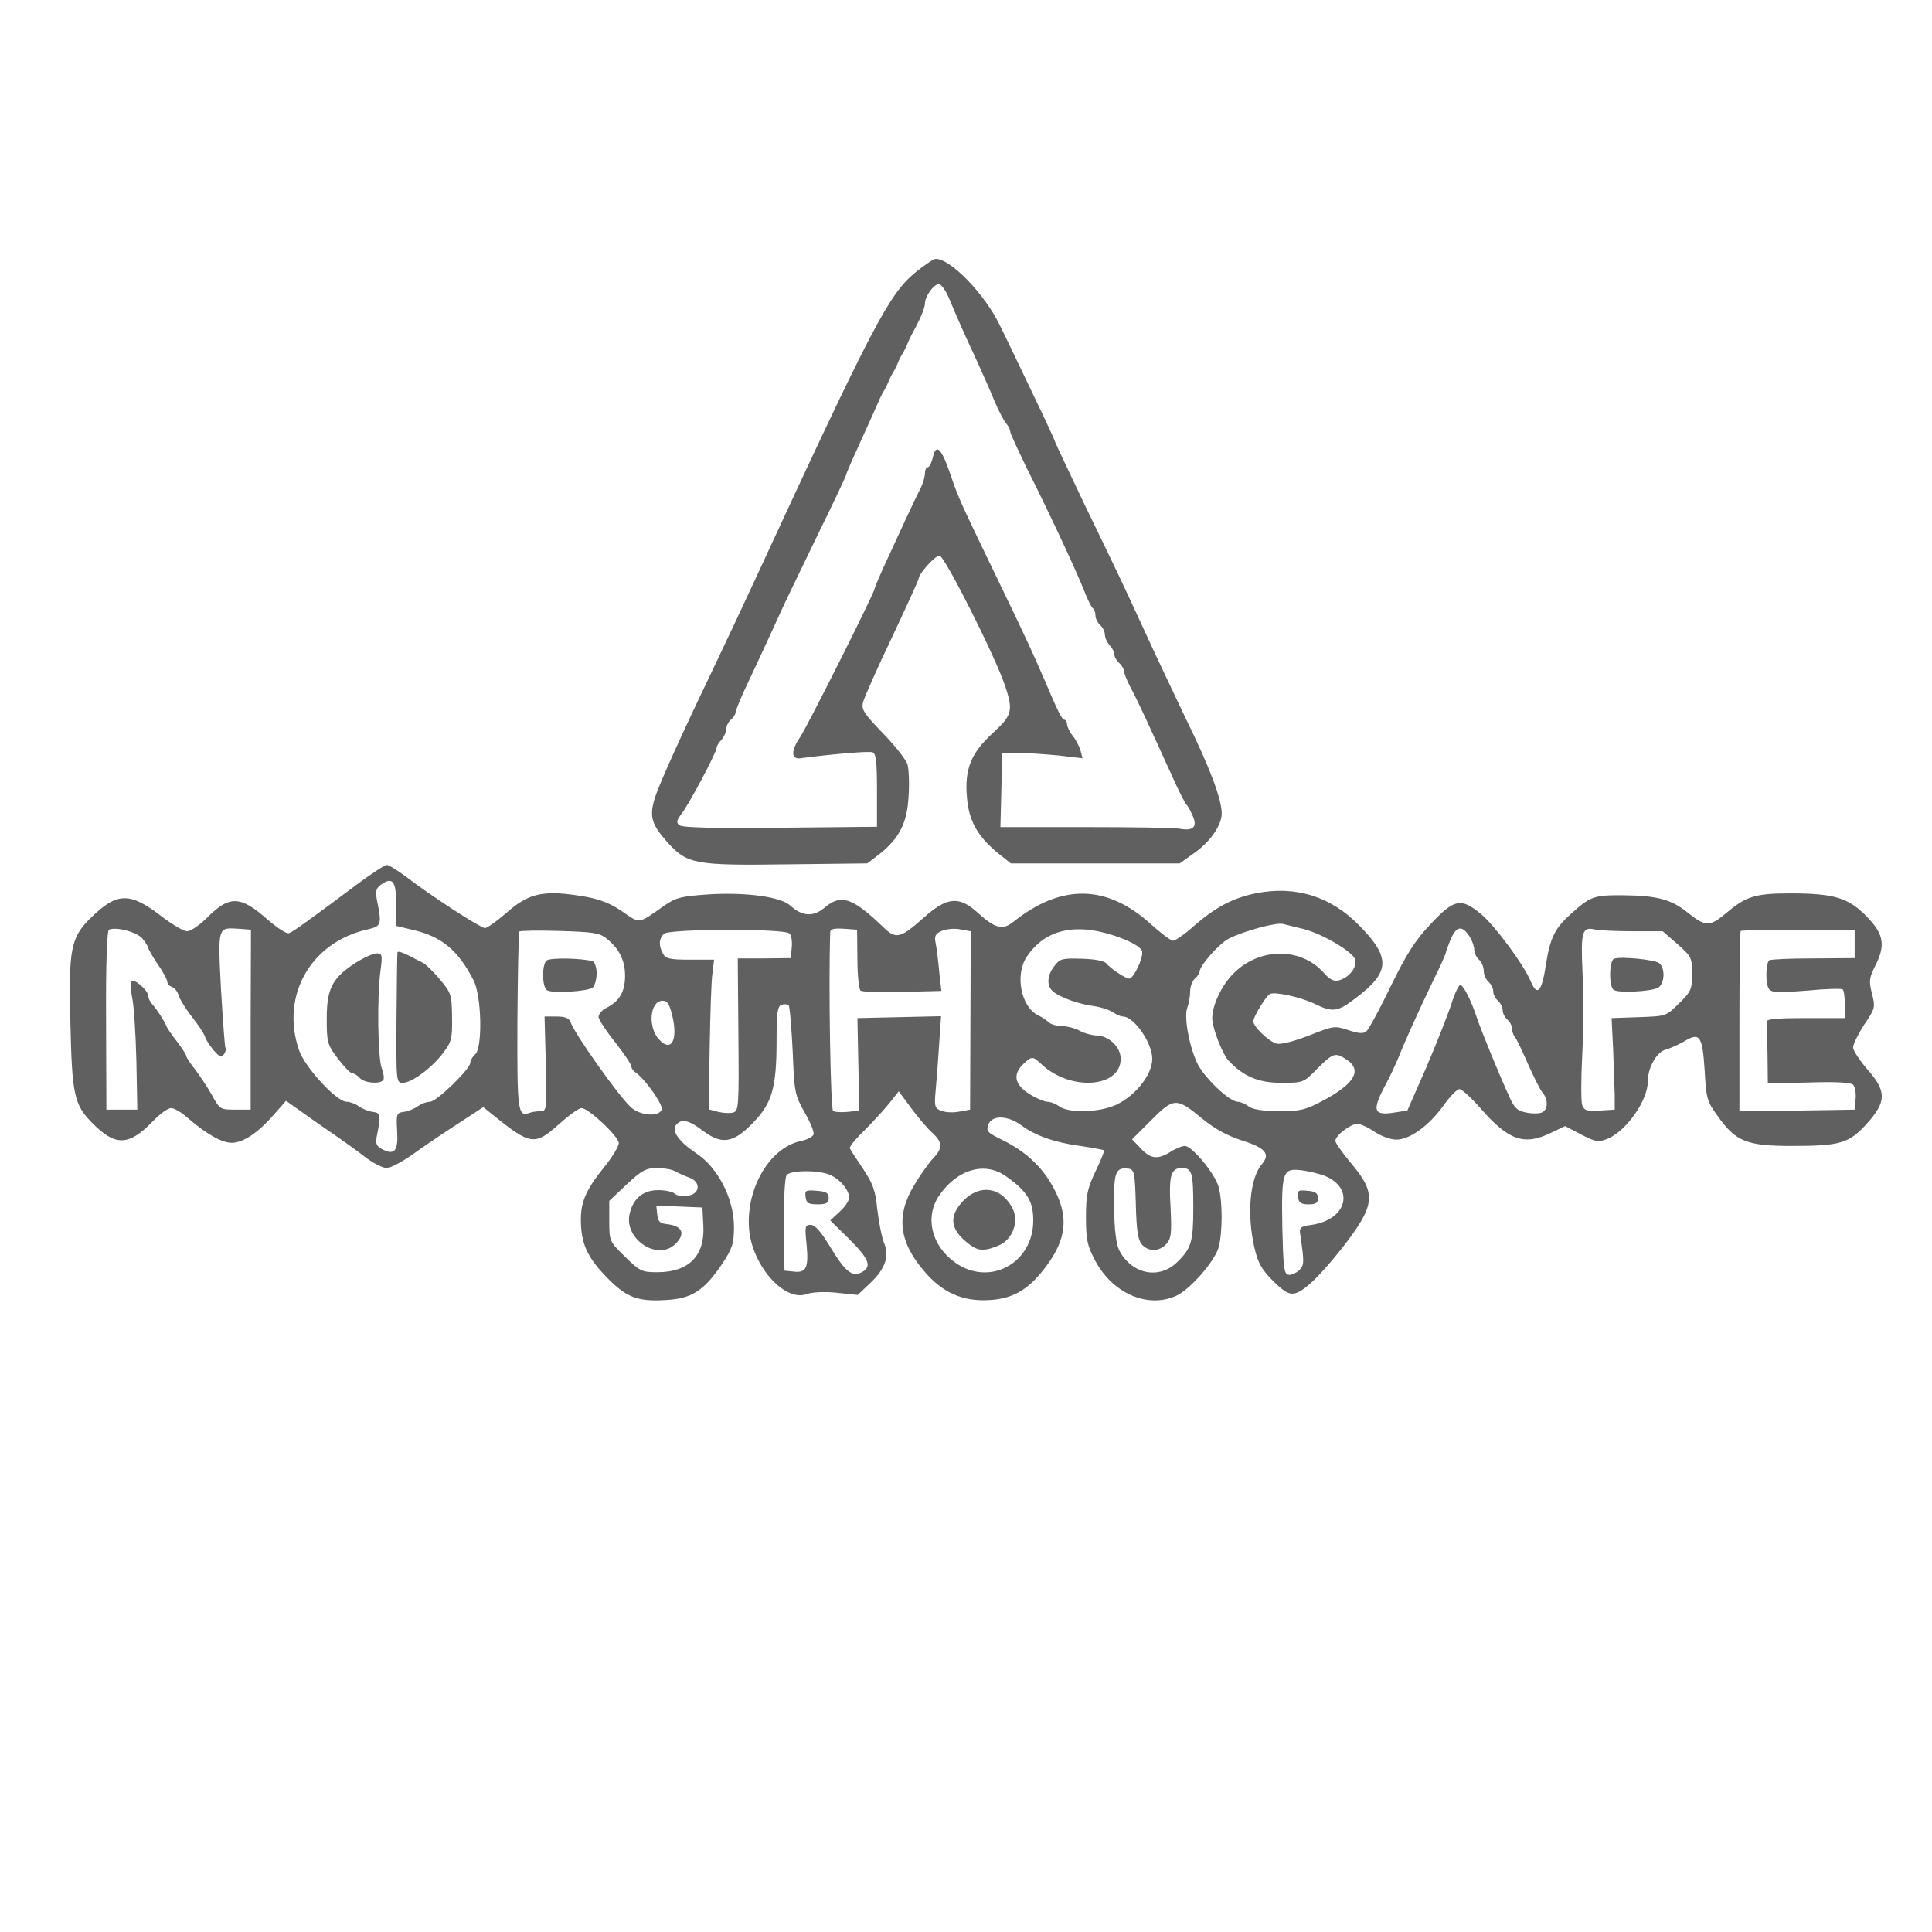
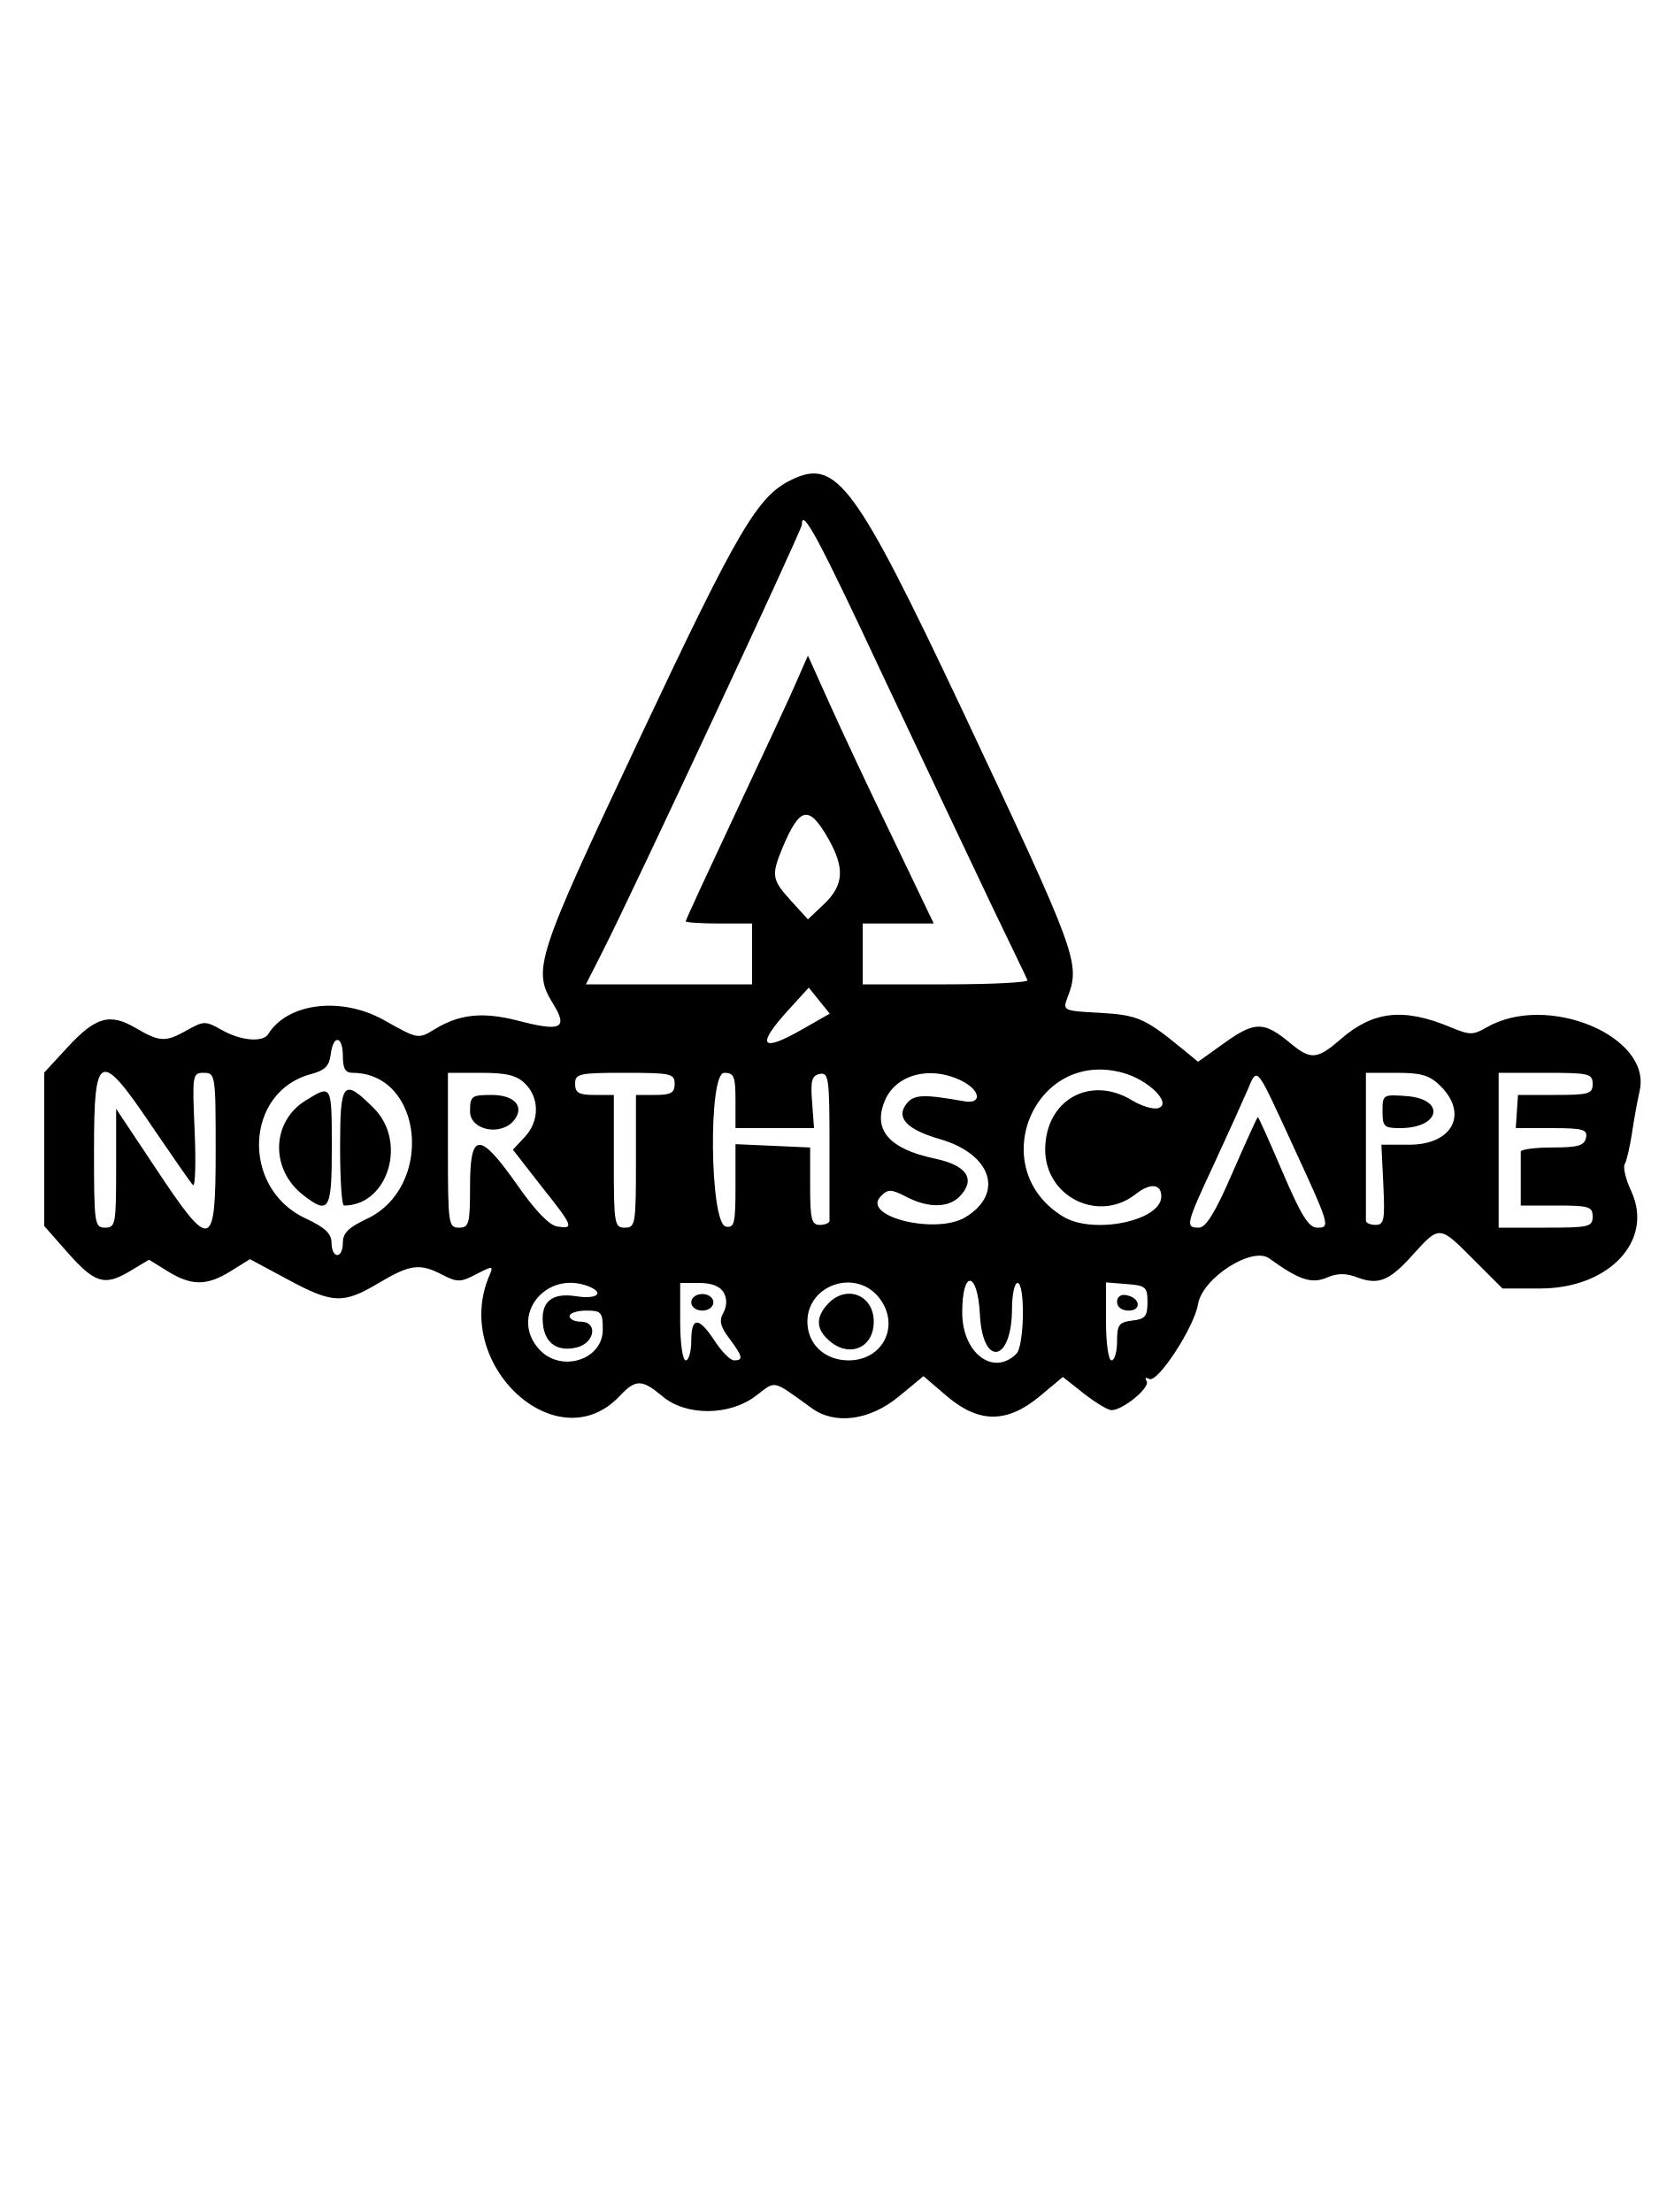
- <svg xmlns="http://www.w3.org/2000/svg" version="1.0" width="612pt" height="612pt" viewBox="0 0 612 612" preserveAspectRatio="xMidYMid meet">
-   <g transform="translate(0,612) scale(0.1,-0.1)" fill="#606060" stroke="none">
-     <path d="M2901 5258 c-85 -69 -135 -165 -511 -978 -34 -74 -86 -184 -115 -245 -108 -225 -184 -391 -200 -441 -19 -60 -12 -85 40 -143 62 -68 85 -73 376 -69 l256 3 37 28 c64 50 90 100 94 184 3 40 1 85 -3 100 -3 14 -38 59 -77 99 -62 65 -70 76 -64 100 4 15 45 108 92 206 46 98 84 181 84 185 0 15 52 73 66 73 16 0 178 -322 208 -413 26 -78 22 -93 -38 -148 -70 -64 -91 -115 -83 -205 6 -75 34 -124 100 -178 l39 -31 267 0 268 0 42 30 c53 36 91 90 91 128 0 45 -36 142 -112 297 -38 80 -99 208 -134 285 -78 169 -71 154 -189 398 -52 109 -95 200 -95 203 0 2 -32 71 -71 152 -39 81 -84 176 -101 210 -48 100 -156 212 -204 212 -6 0 -35 -19 -63 -42z m104 -80 c34 -81 53 -123 88 -198 19 -42 45 -100 57 -130 13 -30 29 -62 37 -71 7 -8 13 -20 13 -26 0 -6 25 -59 54 -119 74 -147 158 -328 181 -387 10 -26 22 -50 26 -53 5 -3 9 -13 9 -23 0 -10 7 -24 15 -31 8 -7 15 -21 15 -31 0 -9 7 -24 15 -33 8 -8 15 -21 15 -29 0 -8 7 -20 15 -27 8 -7 15 -18 15 -25 0 -6 10 -32 23 -56 21 -39 51 -104 142 -304 15 -33 31 -62 34 -65 4 -3 12 -18 19 -34 16 -36 2 -49 -42 -41 -16 3 -150 5 -298 5 l-269 0 3 118 3 117 50 0 c28 0 85 -4 127 -8 l77 -9 -6 24 c-4 13 -14 34 -25 47 -10 13 -18 30 -18 37 0 8 -4 14 -8 14 -8 0 -19 22 -65 130 -34 79 -58 131 -142 305 -126 261 -128 265 -155 344 -28 82 -45 98 -55 52 -4 -17 -11 -31 -16 -31 -5 0 -9 -9 -9 -19 0 -11 -6 -32 -14 -48 -15 -28 -69 -145 -120 -256 -14 -32 -26 -60 -26 -63 0 -12 -213 -436 -236 -470 -29 -42 -28 -70 1 -66 107 14 217 23 229 19 11 -4 14 -31 14 -121 l0 -115 -307 -3 c-207 -2 -310 0 -319 8 -10 8 -9 15 6 35 24 30 112 196 112 210 0 6 7 17 15 25 8 9 15 24 15 33 0 10 7 24 15 31 8 7 15 17 15 23 0 5 12 35 26 66 31 66 82 175 114 246 12 28 65 136 116 242 52 106 94 195 94 198 0 3 14 36 31 73 37 81 64 142 73 162 3 8 10 22 15 30 5 8 12 22 15 30 3 8 10 22 15 30 5 8 12 22 15 30 3 8 10 22 15 30 5 8 12 22 15 30 3 8 10 22 14 30 26 47 42 84 42 99 0 22 28 61 44 61 7 0 21 -19 31 -42z" />
-     <path d="M1137 3323 c-155 -116 -208 -154 -221 -159 -8 -3 -37 16 -66 41 -89 79 -123 80 -196 6 -23 -22 -50 -41 -61 -41 -11 0 -45 20 -77 44 -104 81 -144 81 -228 -1 -64 -63 -71 -98 -65 -333 5 -228 12 -259 68 -316 74 -76 117 -75 194 5 21 22 47 41 57 41 9 0 32 -13 50 -29 61 -53 110 -81 142 -81 37 0 85 33 136 92 l36 41 41 -29 c22 -16 69 -49 104 -73 35 -24 84 -59 108 -78 24 -18 54 -33 66 -33 12 0 52 21 89 48 36 26 100 69 142 96 l75 49 27 -22 c124 -100 135 -101 214 -31 31 28 62 50 70 50 22 0 118 -90 118 -111 0 -11 -21 -45 -46 -76 -56 -69 -74 -109 -74 -165 0 -75 19 -118 77 -179 65 -68 100 -83 193 -77 81 4 121 30 178 115 32 49 37 63 37 117 0 89 -51 188 -120 233 -55 37 -79 71 -63 90 16 20 40 15 82 -17 62 -47 98 -42 161 23 61 63 75 111 75 263 0 85 3 106 15 111 9 3 19 2 23 -1 4 -4 9 -69 13 -145 5 -132 7 -140 38 -195 18 -31 31 -63 28 -70 -3 -7 -20 -16 -38 -20 -103 -20 -181 -158 -165 -290 15 -114 115 -221 182 -195 18 6 55 8 95 4 l66 -7 41 39 c47 45 60 84 42 127 -7 17 -16 64 -21 105 -6 61 -14 82 -46 130 -21 31 -40 60 -41 64 -2 4 18 29 45 55 26 26 62 65 79 86 l31 39 40 -54 c22 -30 52 -65 67 -78 32 -30 33 -48 2 -80 -14 -15 -41 -53 -60 -85 -58 -96 -49 -179 31 -272 58 -69 123 -98 210 -92 77 5 128 37 185 118 54 77 61 142 24 220 -36 76 -91 130 -173 170 -45 22 -50 27 -42 48 11 30 60 29 102 -1 45 -34 107 -56 189 -67 40 -6 73 -12 75 -14 2 -2 -10 -32 -27 -67 -26 -55 -30 -76 -30 -145 0 -70 4 -89 28 -135 54 -104 164 -154 255 -115 44 18 124 109 137 154 13 47 13 147 0 193 -12 42 -84 129 -107 129 -9 0 -31 -9 -49 -21 -39 -23 -61 -20 -94 17 l-24 25 61 61 c72 72 80 72 163 3 37 -30 78 -53 125 -68 74 -23 90 -43 62 -75 -38 -45 -48 -159 -23 -266 11 -47 23 -68 59 -104 36 -35 50 -43 69 -39 31 8 80 56 152 147 103 133 107 169 26 265 -28 33 -50 65 -50 71 0 17 48 54 70 54 9 0 34 -11 54 -25 21 -14 51 -25 69 -25 43 0 105 45 151 110 20 28 42 50 49 50 8 0 38 -28 67 -61 89 -102 138 -119 224 -77 l44 21 51 -27 c47 -24 54 -25 84 -13 60 26 127 121 127 183 0 43 29 94 59 100 14 4 41 16 59 27 47 28 55 14 62 -96 5 -86 7 -96 41 -142 57 -81 92 -95 234 -95 155 0 182 8 239 71 62 69 63 102 1 172 -25 29 -45 60 -45 69 0 10 16 42 35 72 35 51 36 55 25 98 -10 40 -9 50 9 86 35 68 29 103 -27 160 -57 58 -102 72 -240 72 -111 0 -140 -9 -201 -60 -56 -47 -67 -47 -126 0 -51 41 -97 53 -200 54 -97 1 -107 -3 -171 -61 -49 -44 -64 -75 -77 -159 -13 -85 -27 -101 -47 -55 -22 54 -114 178 -158 215 -64 53 -85 49 -160 -31 -50 -53 -76 -94 -127 -198 -35 -73 -70 -137 -77 -142 -9 -8 -25 -7 -57 4 -43 14 -46 14 -124 -17 -49 -19 -89 -29 -103 -26 -25 7 -74 54 -74 71 0 13 39 78 52 86 14 9 97 -9 143 -31 57 -28 73 -25 129 18 109 82 112 127 15 227 -91 95 -205 131 -332 105 -73 -15 -129 -45 -198 -106 -27 -24 -56 -44 -63 -44 -7 0 -39 24 -72 54 -139 125 -283 127 -435 5 -33 -26 -57 -20 -111 29 -60 55 -98 51 -172 -15 -74 -66 -88 -69 -128 -30 -99 95 -134 106 -187 61 -35 -29 -70 -27 -107 7 -30 28 -138 43 -258 36 -87 -6 -104 -10 -139 -34 -87 -61 -78 -60 -135 -21 -35 25 -71 39 -115 47 -132 23 -180 14 -252 -50 -31 -27 -62 -49 -69 -49 -13 0 -174 104 -250 163 -27 20 -54 37 -61 37 -6 0 -46 -26 -88 -57z m118 -67 l0 -69 50 -12 c94 -21 146 -65 195 -160 26 -51 29 -215 5 -235 -8 -7 -15 -19 -15 -26 0 -20 -107 -124 -128 -124 -10 0 -27 -6 -38 -14 -11 -8 -31 -16 -44 -18 -24 -3 -25 -6 -22 -60 4 -64 -8 -79 -48 -58 -18 10 -21 17 -16 43 13 66 12 72 -14 75 -13 2 -33 10 -44 18 -11 8 -28 14 -38 14 -32 0 -133 110 -151 164 -59 173 38 342 218 382 43 10 45 15 29 93 -5 27 -3 37 12 48 37 27 49 13 49 -61z m2875 -79 c61 -16 157 -73 163 -97 6 -24 -19 -56 -50 -65 -18 -5 -30 1 -52 26 -74 80 -205 77 -286 -7 -36 -37 -65 -99 -65 -139 0 -31 32 -113 51 -134 48 -51 95 -71 168 -71 69 0 70 0 114 45 50 50 57 52 92 29 52 -34 26 -78 -79 -133 -51 -27 -69 -31 -135 -31 -51 1 -82 5 -95 15 -11 8 -27 15 -35 15 -27 0 -108 78 -129 123 -26 57 -42 146 -31 175 5 13 9 36 9 51 0 16 7 34 15 41 8 7 15 17 15 22 0 19 62 89 93 105 48 24 150 52 172 46 11 -3 40 -10 65 -16z m-3679 -30 c10 -12 18 -26 19 -30 0 -5 14 -28 30 -52 17 -24 30 -49 30 -55 0 -6 6 -13 14 -16 8 -3 17 -13 20 -22 7 -21 22 -45 59 -93 15 -20 27 -41 27 -45 1 -5 12 -22 25 -39 21 -24 27 -27 34 -15 6 8 8 17 5 21 -2 4 -8 87 -14 185 -10 199 -11 196 55 192 l40 -3 -1 -285 0 -285 -49 0 c-47 0 -49 1 -73 45 -14 25 -38 61 -53 81 -16 20 -29 40 -29 44 0 4 -13 24 -28 44 -16 20 -32 43 -35 51 -9 20 -29 51 -44 68 -7 7 -13 19 -13 26 0 19 -47 59 -54 47 -4 -5 -2 -29 3 -53 5 -24 11 -113 13 -198 l3 -155 -49 0 -49 0 -1 282 c-1 180 3 285 9 288 23 10 88 -7 106 -28z m1469 1 c41 -32 60 -70 60 -119 0 -51 -18 -81 -60 -102 -14 -7 -24 -20 -24 -29 1 -8 24 -44 53 -80 28 -36 51 -70 51 -76 0 -6 6 -15 13 -19 28 -18 89 -103 83 -118 -9 -24 -69 -19 -98 8 -39 36 -178 232 -191 270 -5 12 -17 17 -44 17 l-38 0 4 -150 c3 -145 3 -150 -17 -150 -11 0 -26 -2 -34 -5 -38 -14 -40 3 -39 291 1 153 4 280 6 283 2 3 59 4 126 2 104 -3 128 -6 149 -23z m581 15 c6 -6 9 -26 7 -44 l-3 -34 -84 -1 -84 0 2 -241 c2 -226 1 -242 -16 -247 -10 -3 -31 -2 -48 2 l-30 8 3 195 c2 107 5 213 9 237 l5 42 -76 0 c-64 0 -77 3 -86 19 -14 26 -13 47 3 63 17 16 382 17 398 1z m215 -81 c0 -51 5 -96 10 -100 5 -4 65 -6 132 -4 l124 3 -7 62 c-3 34 -8 74 -11 89 -5 23 -1 30 19 39 14 6 40 9 59 5 l33 -6 -1 -282 -1 -283 -33 -6 c-19 -4 -44 -3 -57 2 -22 8 -24 13 -19 66 3 32 8 98 11 146 l6 88 -132 -3 -133 -3 3 -146 3 -147 -36 -4 c-20 -2 -41 -1 -47 3 -8 5 -15 402 -9 567 0 9 13 12 43 10 l42 -3 1 -93z m839 65 c38 -15 61 -30 63 -41 4 -20 -27 -86 -41 -86 -11 0 -60 32 -72 48 -7 8 -36 14 -78 15 -62 2 -70 0 -87 -23 -24 -31 -25 -63 -4 -81 23 -19 82 -40 129 -46 22 -3 49 -12 60 -19 11 -8 25 -14 32 -14 35 0 93 -83 93 -134 0 -49 -51 -115 -113 -145 -52 -25 -151 -28 -181 -6 -11 8 -28 15 -38 15 -10 0 -36 11 -58 25 -46 29 -53 62 -18 95 27 25 29 25 58 -2 91 -85 250 -74 250 18 0 38 -38 74 -79 74 -14 1 -37 7 -51 15 -14 8 -39 14 -55 15 -17 0 -36 5 -42 11 -6 6 -22 17 -35 23 -54 27 -74 129 -35 186 61 91 165 110 302 57z m1099 8 c9 -13 16 -33 16 -43 0 -11 7 -25 15 -32 8 -7 15 -23 15 -35 0 -12 7 -28 15 -35 8 -7 15 -20 15 -30 0 -10 7 -23 15 -30 8 -7 15 -20 15 -30 0 -10 7 -23 15 -30 8 -7 15 -20 15 -29 0 -9 4 -21 9 -26 5 -6 23 -44 41 -85 18 -41 39 -82 46 -91 19 -21 18 -55 -2 -63 -9 -4 -32 -4 -50 0 -27 5 -37 14 -52 48 -31 67 -89 208 -105 256 -18 53 -39 94 -50 100 -5 3 -19 -26 -31 -65 -13 -38 -49 -129 -80 -201 l-58 -132 -40 -6 c-67 -11 -73 5 -30 86 16 29 34 69 42 88 17 44 60 140 111 246 22 44 39 83 39 86 0 3 7 22 15 42 18 42 36 46 59 11z m517 15 l96 0 47 -41 c44 -39 46 -43 46 -94 0 -48 -3 -56 -41 -93 -41 -41 -41 -41 -127 -44 l-87 -3 5 -100 c2 -55 4 -120 5 -145 l0 -45 -48 -3 c-40 -3 -48 0 -55 17 -4 11 -4 82 0 158 4 76 4 194 1 261 -6 132 -2 148 42 137 11 -2 63 -5 116 -5z m704 -40 l0 -45 -132 -1 c-73 0 -135 -3 -139 -6 -11 -12 -12 -77 0 -91 9 -12 30 -12 119 -5 60 6 111 7 114 4 4 -3 7 -25 7 -48 l1 -43 -125 0 c-94 0 -125 -3 -124 -12 1 -7 2 -54 3 -104 l1 -91 129 3 c87 3 134 0 141 -7 6 -6 10 -27 8 -45 l-3 -34 -182 -3 -183 -2 0 283 c0 156 2 286 4 288 2 2 85 4 183 4 l178 -1 0 -44z m-3745 -229 c18 -77 -4 -116 -43 -73 -36 40 -28 122 12 122 15 0 22 -11 31 -49z m8 -491 c9 -5 30 -15 45 -20 39 -14 35 -54 -7 -58 -16 -2 -33 1 -39 7 -6 6 -30 11 -52 11 -47 0 -79 -26 -90 -73 -21 -81 88 -154 145 -97 32 32 22 56 -25 62 -24 2 -31 8 -33 31 l-3 28 73 -3 73 -3 3 -58 c5 -95 -46 -147 -146 -147 -49 0 -55 3 -102 49 -50 49 -50 50 -50 113 l0 64 55 52 c48 45 62 52 96 52 21 0 47 -4 57 -10z m1050 -17 c66 -47 85 -78 85 -139 0 -136 -139 -211 -248 -133 -75 54 -96 144 -50 212 58 84 146 109 213 60z m410 -88 c2 -84 7 -113 19 -127 21 -24 56 -23 78 2 15 17 17 33 13 114 -6 103 1 126 36 126 32 0 36 -15 36 -125 0 -109 -6 -129 -51 -173 -57 -56 -144 -39 -184 38 -9 18 -15 64 -16 135 -1 113 4 128 46 123 18 -3 20 -12 23 -113z m599 90 c96 -40 69 -139 -42 -155 -33 -4 -39 -9 -37 -25 14 -96 14 -102 -3 -119 -10 -9 -25 -16 -34 -14 -14 3 -16 24 -19 151 -3 176 1 187 60 180 24 -3 57 -11 75 -18z m-1572 5 c33 -12 64 -48 65 -73 0 -10 -13 -30 -30 -45 l-30 -28 60 -59 c63 -63 73 -87 40 -105 -31 -16 -52 1 -100 80 -29 48 -48 70 -62 70 -18 0 -19 -5 -13 -62 7 -74 -1 -91 -41 -86 l-29 3 -2 145 c0 87 3 150 9 158 13 15 96 16 133 2z" />
-     <path d="M1259 3103 c-1 -4 -2 -99 -3 -210 -1 -200 -1 -203 20 -203 28 0 92 47 128 95 26 34 29 45 28 112 -1 72 -2 77 -39 121 -21 25 -45 48 -53 52 -8 4 -30 15 -47 24 -18 9 -33 14 -34 9z" />
-     <path d="M1128 3071 c-75 -48 -93 -82 -93 -177 0 -76 2 -83 35 -127 19 -25 40 -47 46 -47 6 0 17 -7 24 -15 14 -16 65 -20 74 -6 4 5 1 22 -5 38 -12 32 -15 220 -4 306 7 52 6 57 -12 57 -10 0 -40 -13 -65 -29z" />
-     <path d="M1731 3077 c-15 -15 -14 -84 2 -94 17 -10 129 -4 145 9 6 6 12 26 12 45 0 18 -6 35 -12 38 -35 10 -137 12 -147 2z" />
-     <path d="M5113 3083 c-16 -6 -17 -89 -1 -99 16 -10 117 -5 140 7 21 12 24 61 4 78 -14 11 -122 22 -143 14z" />
-     <path d="M3052 2317 c-44 -46 -43 -85 3 -126 40 -35 57 -37 107 -17 46 19 67 76 45 119 -35 67 -103 77 -155 24z" />
-     <path d="M4112 2328 c2 -18 9 -23 33 -23 23 0 30 4 30 20 0 15 -8 21 -33 23 -30 3 -33 1 -30 -20z" />
-     <path d="M2552 2328 c2 -19 9 -23 38 -23 28 0 35 4 35 20 0 16 -8 21 -38 23 -35 3 -38 1 -35 -20z" />
+ <svg xmlns="http://www.w3.org/2000/svg" version="1.0" width="300pt" height="400pt" viewBox="0 0 300 300" preserveAspectRatio="xMidYMid meet">
+   <g transform="translate(0,300) scale(0.05,-0.05)" fill="#000000" stroke="none">
+     <path d="M2863 5265 c-123 -59 -192 -176 -549 -934 -379 -804 -390 -838 -312 -964 53 -87 26 -99 -130 -58 -126 32 -210 24 -301 -32 -59 -36 -60 -35 -183 34 -154 86 -348 62 -418 -51 -19 -31 -100 -24 -168 15 -59 33 -65 33 -124 0 -79 -45 -100 -44 -187 7 -94 55 -145 41 -248 -71 l-83 -90 0 -278 0 -277 81 -92 c101 -115 136 -126 226 -73 l72 43 68 -42 c86 -53 141 -53 228 1 l69 43 136 -73 c163 -88 201 -90 330 -13 114 68 149 72 231 29 53 -27 65 -27 122 3 60 31 62 30 47 -5 -138 -320 245 -676 471 -436 58 62 81 61 155 -1 85 -72 243 -71 338 2 74 56 56 60 202 -45 84 -61 209 -44 313 41 l91 75 84 -72 c116 -99 218 -99 336 -1 l84 70 76 -60 c42 -33 87 -60 100 -60 41 0 141 82 127 105 -7 12 -4 15 9 8 29 -18 163 186 177 271 16 94 195 209 257 165 108 -78 153 -93 208 -70 39 17 70 17 111 1 75 -28 115 -13 197 78 100 111 99 111 218 -8 l110 -110 136 0 c249 0 412 173 330 351 -20 43 -31 87 -24 99 7 11 18 60 26 110 7 49 20 119 28 155 45 198 -336 356 -554 229 -49 -28 -60 -28 -130 1 -170 71 -280 59 -398 -44 -84 -73 -108 -75 -181 -14 -95 79 -128 80 -236 3 l-98 -70 -61 50 c-132 108 -159 119 -294 127 -134 7 -135 8 -117 56 47 124 37 151 -380 1037 -388 821 -456 914 -618 835z m336 -721 c149 -315 324 -686 390 -824 66 -137 124 -257 127 -265 4 -8 -128 -15 -294 -15 l-302 0 0 110 0 110 129 0 128 0 -151 315 c-84 173 -186 391 -228 485 l-76 169 -39 -89 c-21 -50 -121 -264 -221 -477 -100 -213 -182 -390 -182 -395 0 -4 54 -8 120 -8 l120 0 0 -110 0 -110 -300 0 -301 0 60 118 c114 225 721 1525 721 1544 0 65 60 -47 299 -558z m-204 -576 c61 -107 57 -169 -14 -237 l-59 -56 -61 67 c-70 77 -72 92 -31 192 63 149 95 156 165 34z m-94 -691 c-150 -86 -168 -59 -48 72 l72 79 38 -47 38 -47 -100 -57z m-1661 -97 c0 -44 9 -60 35 -60 257 -1 296 -415 50 -529 -64 -30 -85 -51 -85 -85 0 -60 -40 -60 -41 -1 0 34 -24 56 -95 89 -234 110 -219 460 23 522 48 13 64 29 69 70 9 74 44 69 44 -6z m2821 -60 c92 -25 177 -109 130 -127 -18 -7 -61 6 -96 27 -152 93 -314 2 -315 -177 0 -172 193 -267 327 -162 53 42 93 38 93 -8 0 -89 -247 -139 -355 -73 -286 174 -105 609 216 520z m-3507 -200 c71 -104 135 -197 144 -206 8 -8 11 79 6 195 -9 205 -8 211 33 211 42 0 43 -8 43 -280 0 -363 -16 -368 -217 -65 l-143 215 0 -215 c0 -202 -2 -215 -40 -215 -38 0 -40 13 -40 281 0 358 21 366 214 79z m1346 160 c52 -52 51 -136 -3 -193 l-42 -45 102 -131 c117 -147 120 -156 59 -147 -29 4 -80 57 -145 150 -137 195 -171 194 -171 -4 0 -137 -4 -150 -40 -150 -38 0 -40 13 -40 280 l0 280 120 0 c93 0 129 -9 160 -40z m540 0 c0 -32 -13 -40 -70 -40 l-70 0 0 -240 c0 -227 -2 -240 -40 -240 -38 0 -40 13 -40 240 l0 240 -70 0 c-57 0 -70 8 -70 40 0 37 13 40 180 40 167 0 180 -3 180 -40z m220 -60 l0 -100 142 0 142 0 -7 95 c-6 77 -1 95 28 101 32 6 35 -16 35 -255 0 -143 0 -268 0 -276 0 -8 -16 -15 -35 -15 -30 0 -35 20 -35 140 l0 140 -135 6 -135 6 0 -153 c0 -134 -4 -151 -35 -145 -58 11 -64 556 -6 556 36 0 41 -13 41 -100z m822 69 c65 -34 69 -83 6 -72 -147 26 -181 25 -208 -7 -42 -51 -2 -95 120 -130 186 -54 233 -196 92 -282 -107 -65 -380 3 -306 76 25 26 37 26 91 -2 78 -41 151 -41 192 -1 62 63 30 114 -89 139 -165 35 -224 104 -180 209 40 97 168 129 282 70z m1189 -221 c140 -303 141 -308 93 -308 -31 0 -58 44 -125 200 -47 110 -87 200 -90 200 -2 0 -43 -90 -91 -200 -63 -146 -97 -200 -122 -200 -50 0 -48 10 56 233 50 108 104 228 120 265 36 85 29 92 159 -190z m540 203 c100 -101 41 -211 -114 -211 l-101 0 7 -145 c6 -127 3 -145 -28 -145 -19 0 -35 7 -35 15 0 8 0 132 0 275 l0 260 111 0 c91 0 120 -9 160 -49z m549 9 c0 -36 -13 -40 -135 -40 l-135 0 -4 -60 -4 -60 130 0 c114 0 130 -5 124 -35 -6 -28 -28 -35 -121 -35 -63 0 -115 -7 -115 -15 0 -8 0 -55 0 -105 l0 -90 130 0 c117 0 130 -4 130 -40 0 -37 -13 -40 -170 -40 l-170 0 0 280 0 280 170 0 c157 0 170 -3 170 -40z m-3632 -732 c61 -24 31 -48 -44 -36 -90 14 -130 -21 -120 -104 8 -68 54 -98 123 -81 65 17 76 93 13 93 -22 0 -40 9 -40 20 0 11 27 20 60 20 55 0 60 -6 60 -69 0 -110 -152 -157 -230 -71 -109 120 23 288 178 228z m490 -24 c12 -22 11 -48 -2 -72 -16 -28 -11 -50 22 -93 49 -66 51 -79 17 -79 -14 0 -45 32 -70 70 -58 89 -85 89 -85 0 0 -38 -9 -70 -20 -70 -11 0 -20 60 -20 140 l0 140 69 0 c46 0 76 -12 89 -36z m561 -17 c78 -99 16 -227 -110 -227 -86 0 -149 59 -149 140 0 134 175 193 259 87z m365 -62 c10 -191 115 -173 116 20 0 52 9 95 20 95 28 0 25 -227 -4 -256 -83 -83 -196 2 -196 149 0 158 56 151 64 -8z m606 45 c0 -51 -9 -61 -55 -66 -48 -6 -55 -15 -55 -75 0 -38 -9 -69 -20 -69 -11 0 -20 60 -20 141 l0 141 75 -6 c69 -5 75 -11 75 -66z" />
+     <path d="M1107 3021 c-125 -76 -131 -248 -12 -342 95 -74 105 -58 105 171 0 228 0 228 -93 171z" />
+     <path d="M1230 2850 c0 -115 6 -210 14 -210 159 0 230 230 108 352 -111 111 -122 97 -122 -142z" />
+     <path d="M1700 2980 c0 -67 110 -90 158 -33 41 50 4 93 -80 93 -73 0 -78 -4 -78 -60z" />
+     <path d="M5000 2981 c0 -56 6 -61 65 -61 146 1 164 106 20 116 -83 6 -85 5 -85 -55z" />
+     <path d="M2500 2290 c0 -17 18 -30 40 -30 22 0 40 13 40 30 0 17 -18 30 -40 30 -22 0 -40 -13 -40 -30z" />
+     <path d="M2993 2283 c-43 -47 -42 -89 4 -130 73 -66 163 -29 163 67 0 98 -101 136 -167 63z" />
+     <path d="M4040 2291 c0 -18 17 -31 42 -31 48 0 42 47 -9 56 -19 4 -33 -6 -33 -25z" />
  </g>
</svg>
